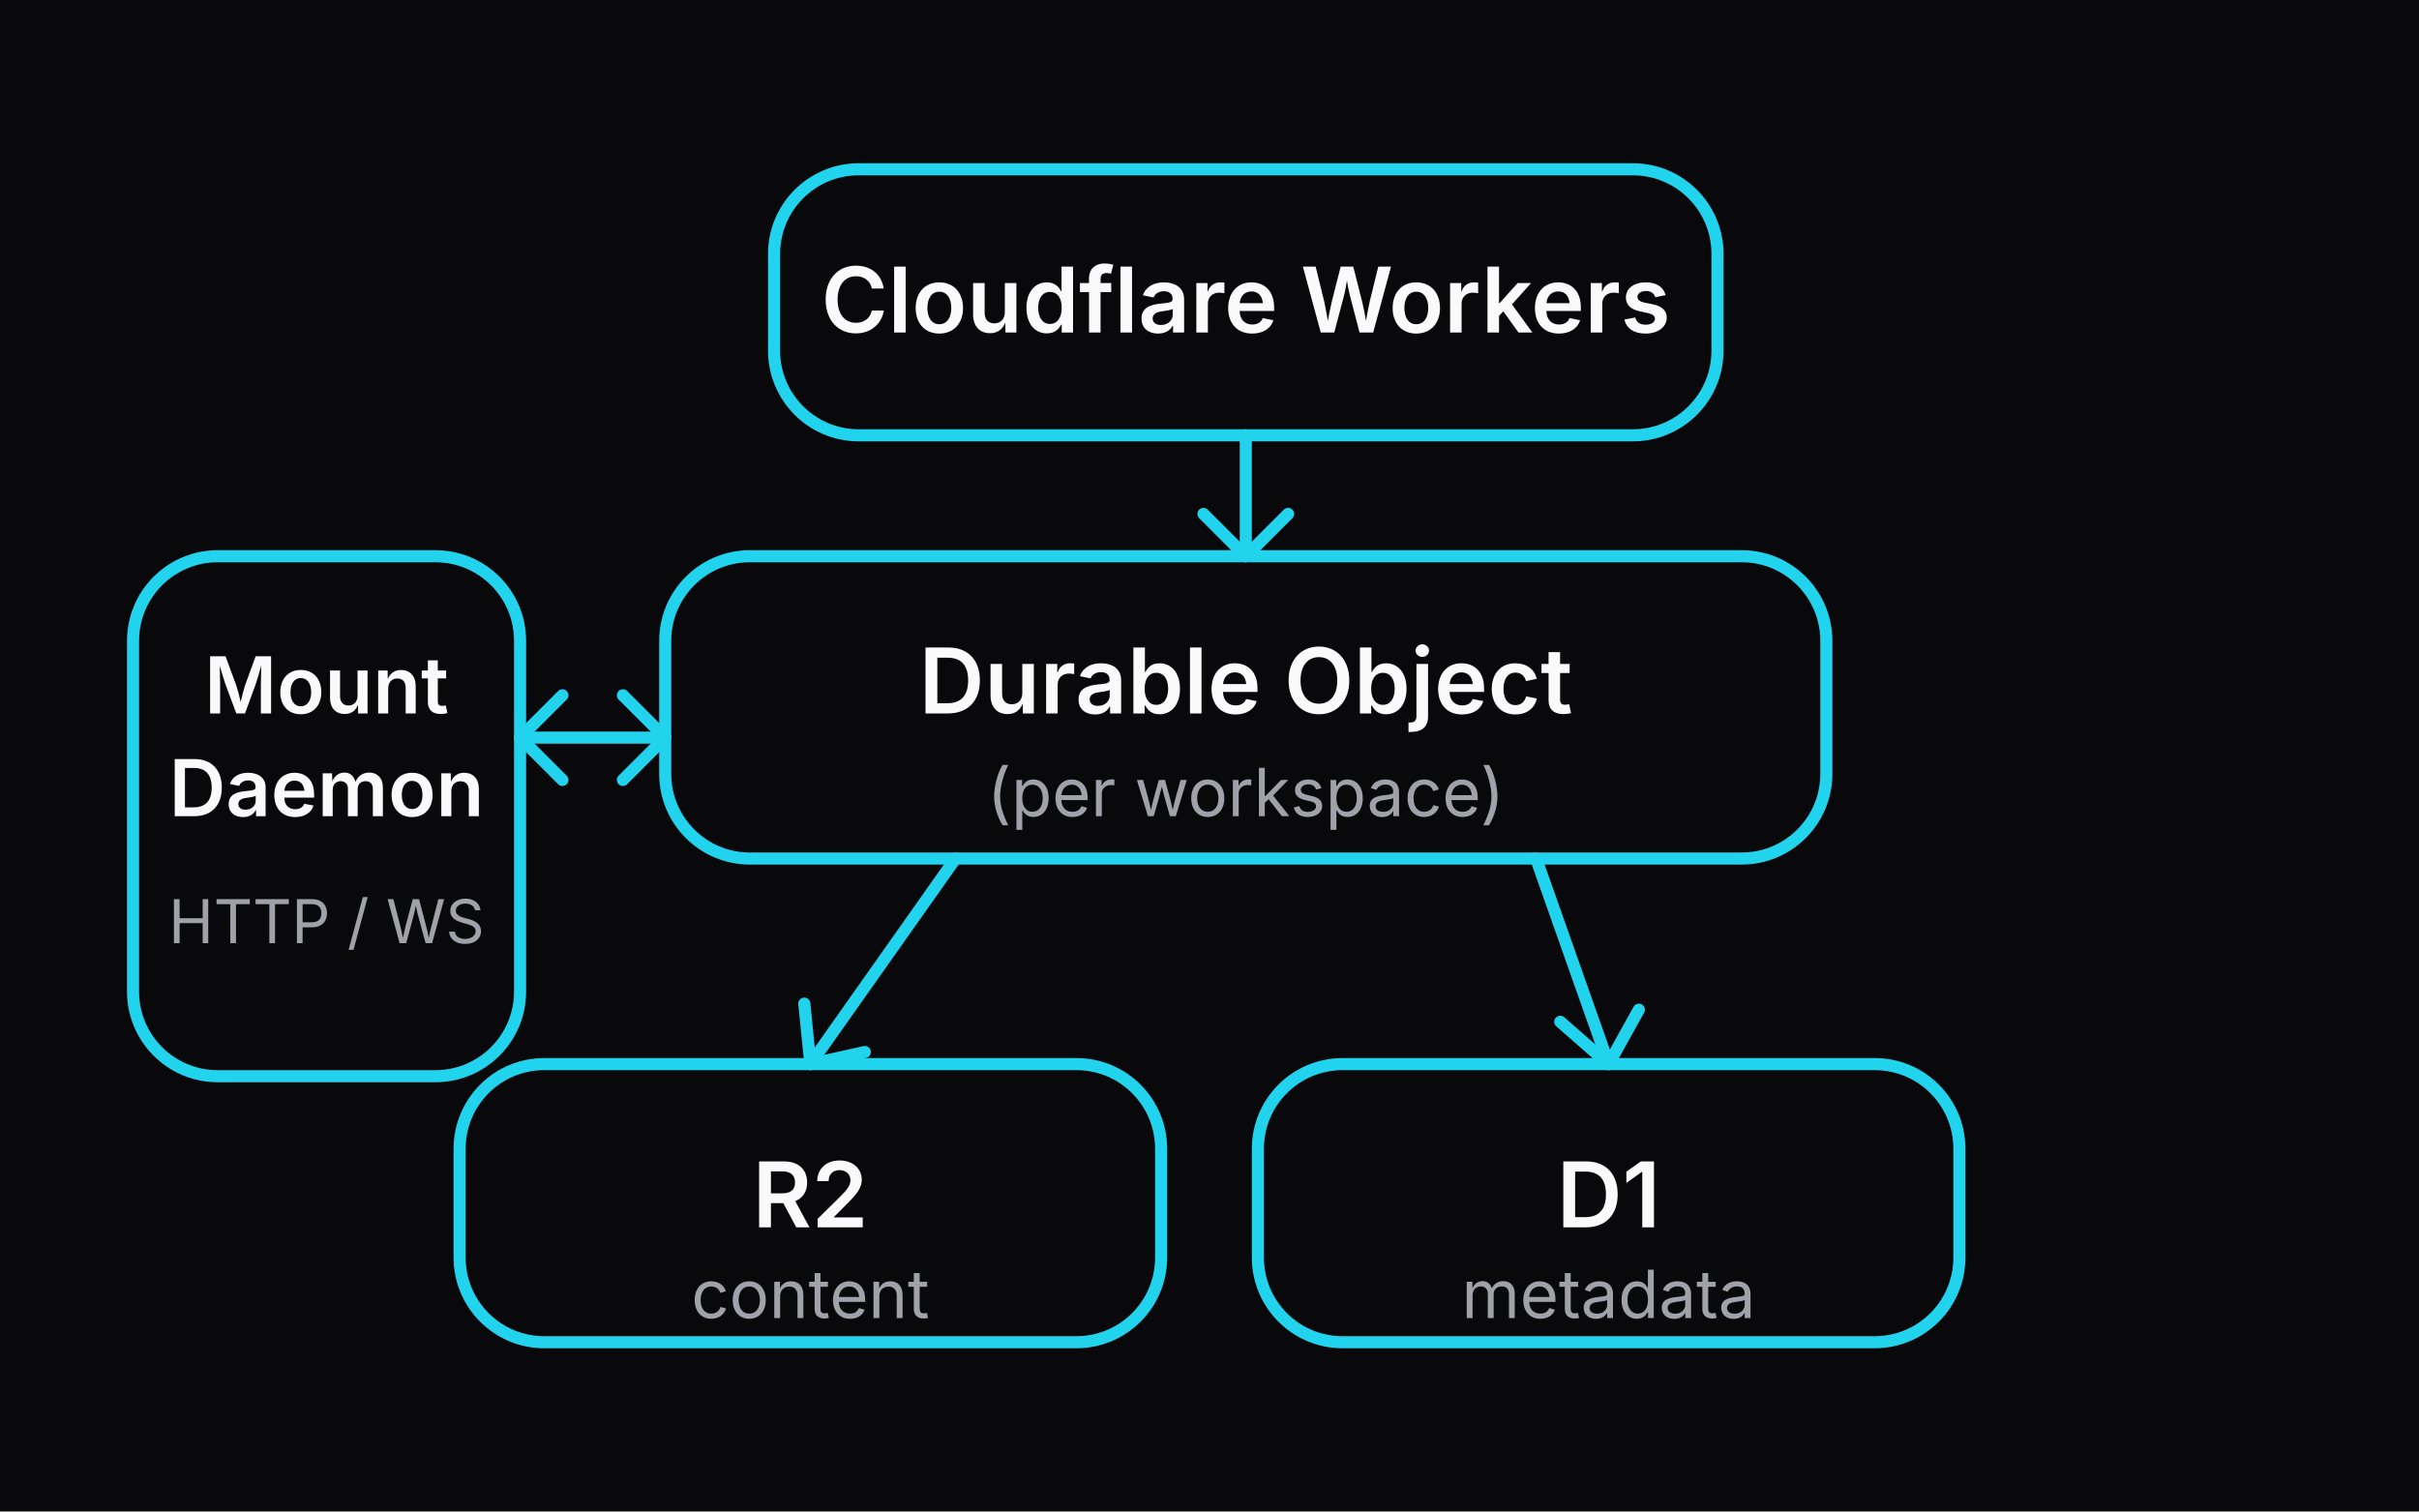
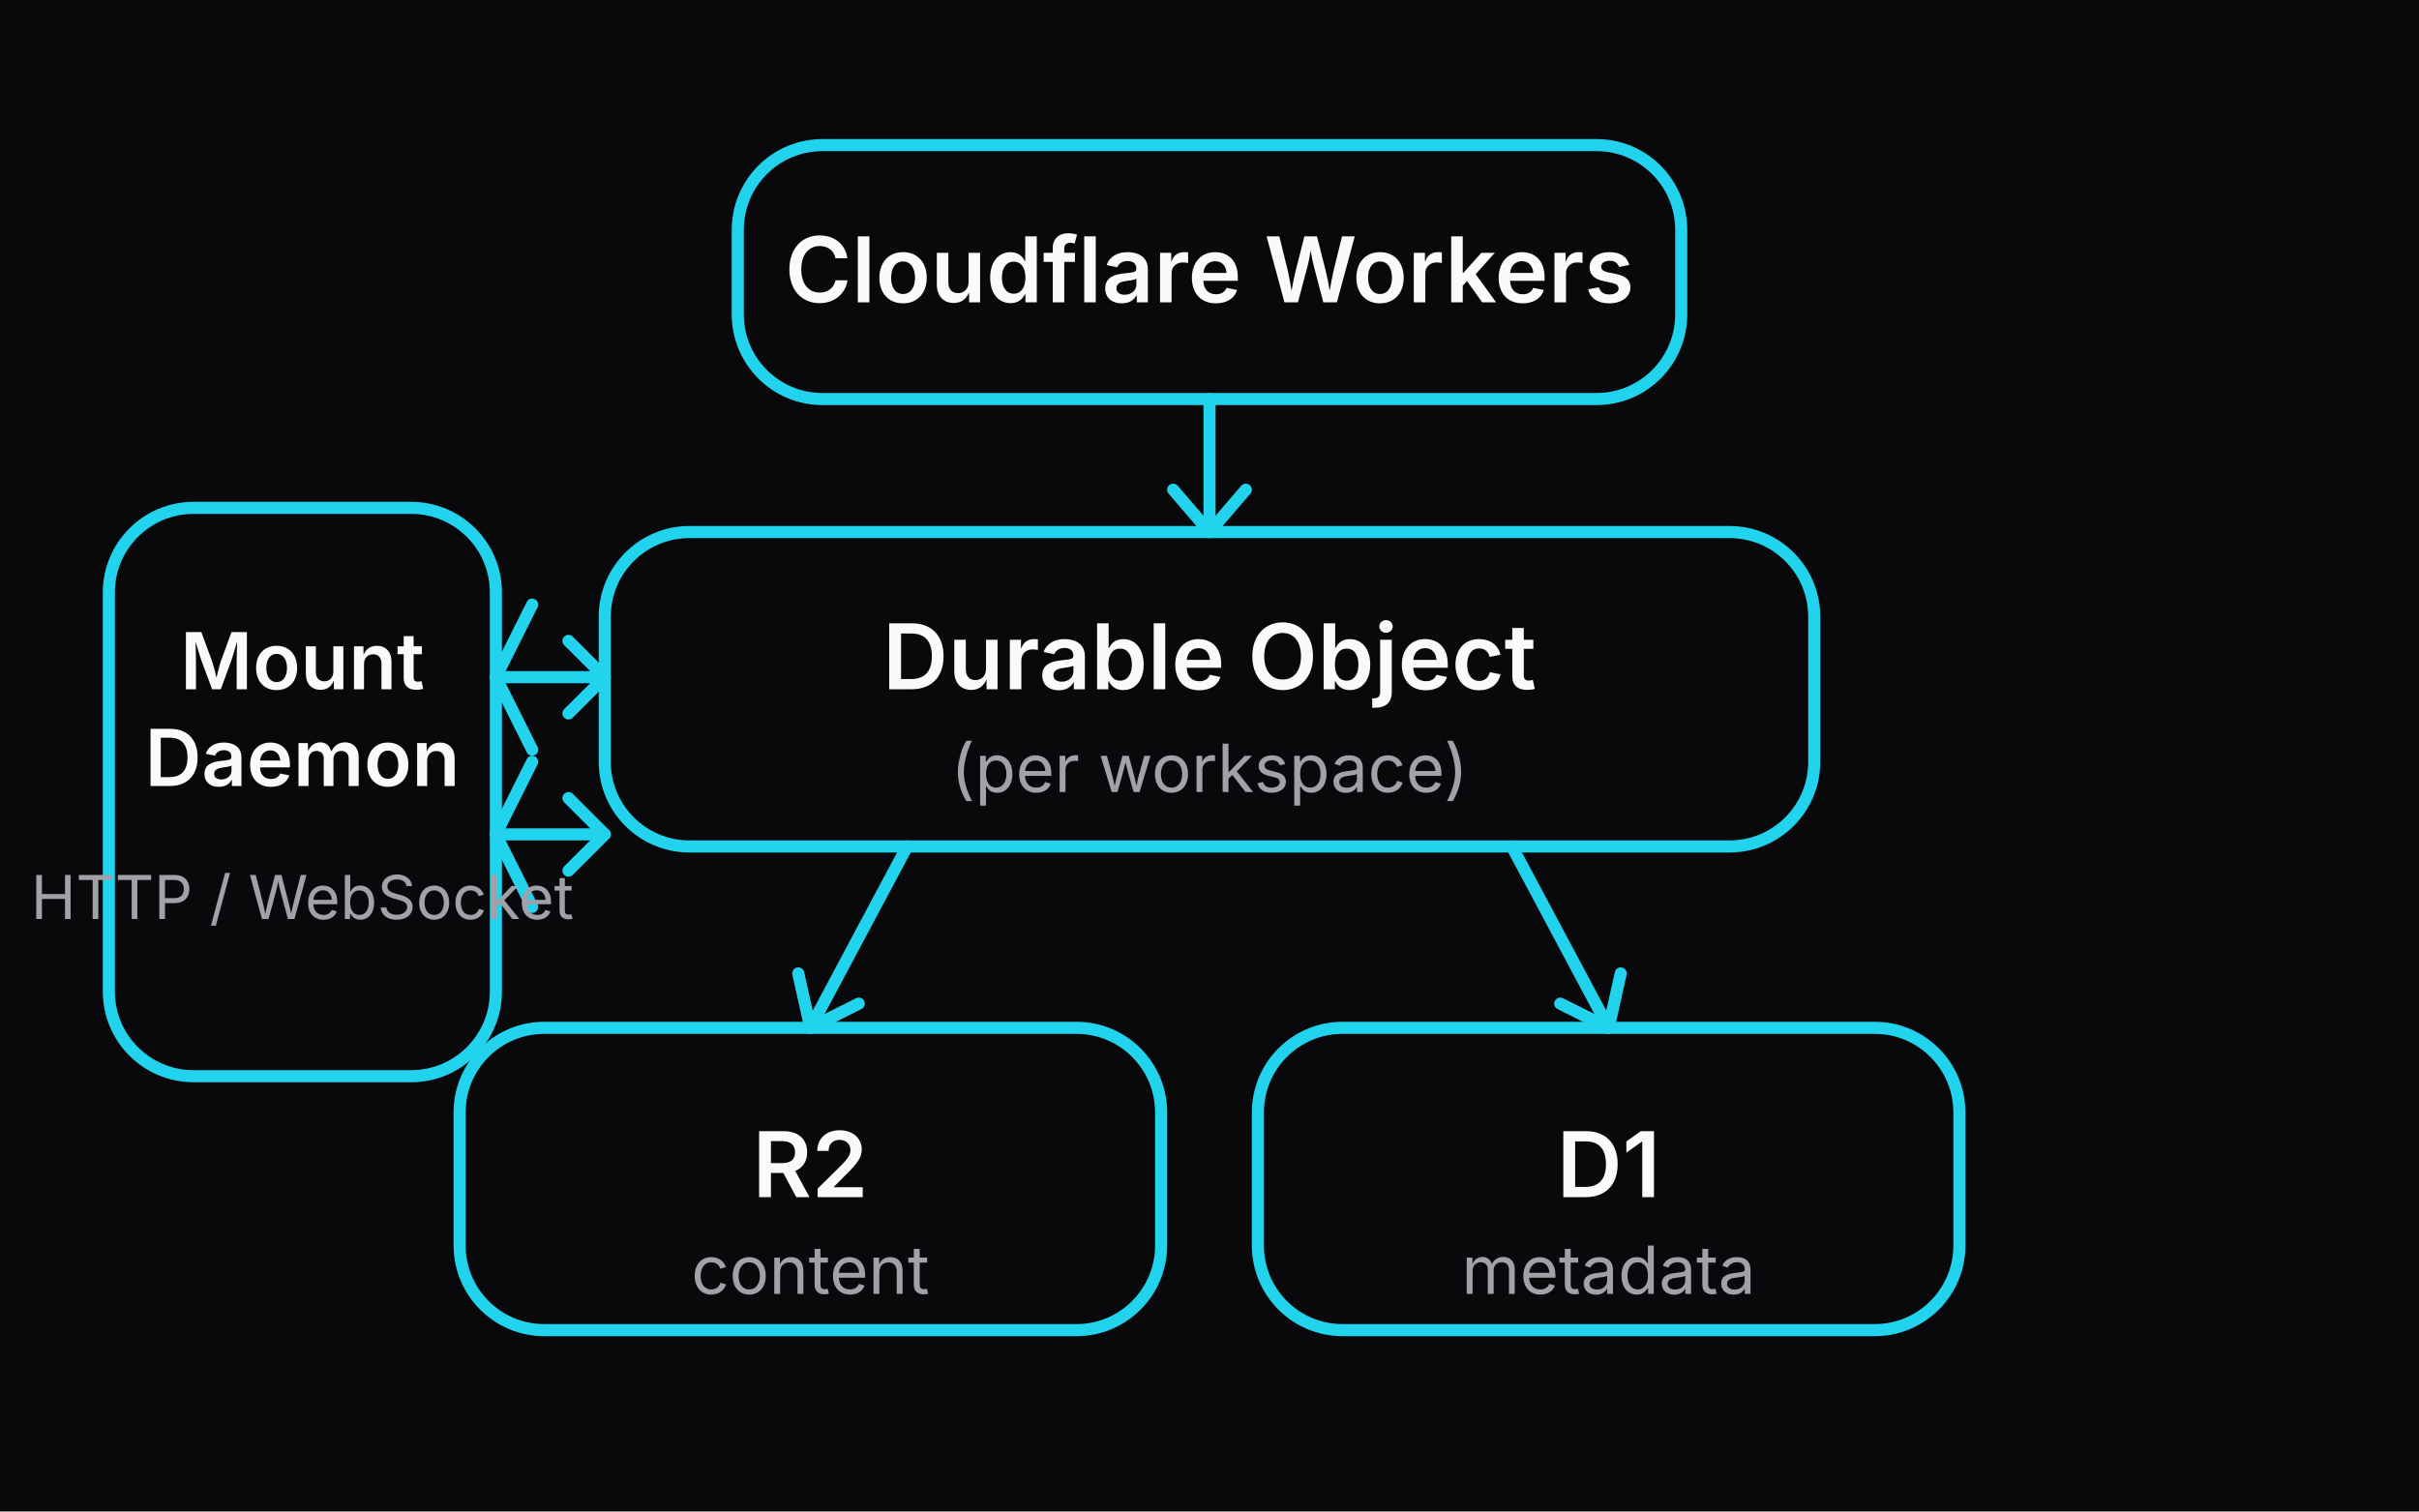
- <svg xmlns="http://www.w3.org/2000/svg" viewBox="0 0 400 250" width="400" height="250" role="img" aria-labelledby="title desc">
+ <svg xmlns="http://www.w3.org/2000/svg" width="400" height="250" viewBox="0 0 400 250" role="img" aria-labelledby="title desc">
  <rect width="400" height="250" fill="#09090b" />
  <g stroke="#22d3ee" stroke-width="2" fill="none" stroke-linecap="round" stroke-linejoin="round">
-     <rect x="128" y="28" width="156" height="44" rx="14" />
-     <rect x="110" y="92" width="192" height="50" rx="14" />
-     <rect x="76" y="176" width="116" height="46" rx="14" />
-     <rect x="208" y="176" width="116" height="46" rx="14" />
-     <rect x="22" y="92" width="64" height="86" rx="14" />
-     <line x1="206" y1="72" x2="206" y2="92" />
-     <path d="M199 85l7 7 7-7" />
-     <line x1="158" y1="142" x2="134" y2="176" />
-     <path d="M133 166l1 10 9-2" />
-     <line x1="254" y1="142" x2="266" y2="176" />
-     <path d="M258 169l8 7 5-9" />
-     <line x1="86" y1="122" x2="110" y2="122" />
-     <path d="M103 115l7 7-7 7" />
-     <path d="M93 115l-7 7 7 7" />
+     <rect x="122" y="24" width="156" height="42" rx="14" />
+     <rect x="100" y="88" width="200" height="52" rx="14" />
+     <rect x="76" y="170" width="116" height="50" rx="14" />
+     <rect x="208" y="170" width="116" height="50" rx="14" />
+     <rect x="18" y="84" width="64" height="94" rx="14" />
+     <line x1="200" y1="66" x2="200" y2="88" />
+     <path d="M194 81l6 7 6-7" />
+     <line x1="150" y1="140" x2="134" y2="170" />
+     <path d="M132 161l2 9 8-4" />
+     <line x1="250" y1="140" x2="266" y2="170" />
+     <path d="M258 166l8 4 2-9" />
+     <line x1="82" y1="112" x2="100" y2="112" />
+     <path d="M94 106l6 6-6 6" />
+     <path d="M88 100l-6 12 6 12" />
+     <line x1="82" y1="138" x2="100" y2="138" />
+     <path d="M94 132l6 6-6 6" />
+     <path d="M88 126l-6 12 6 12" />
  </g>
  <g fill="#fafafa" font-family="ui-sans-serif, system-ui, -apple-system, BlinkMacSystemFont, 'Segoe UI', sans-serif" text-anchor="middle">
-     <text x="206" y="55" font-size="15" font-weight="600">Cloudflare Workers</text>
-     <text x="206" y="118" font-size="15" font-weight="600">Durable Object</text>
-     <text x="206" y="135" font-size="11" fill="#a1a1aa">(per workspace)</text>
-     <text x="134" y="203" font-size="15" font-weight="600">R2</text>
-     <text x="134" y="218" font-size="11" fill="#a1a1aa">content</text>
-     <text x="266" y="203" font-size="15" font-weight="600">D1</text>
-     <text x="266" y="218" font-size="11" fill="#a1a1aa">metadata</text>
-     <text x="54" y="118" font-size="13" font-weight="600">Mount</text>
-     <text x="54" y="135" font-size="13" font-weight="600">Daemon</text>
-     <text x="54" y="156" font-size="10" fill="#a1a1aa">HTTP / WS</text>
+     <text x="200" y="50" font-size="15" font-weight="600">Cloudflare Workers</text>
+     <text x="200" y="114" font-size="15" font-weight="600">Durable Object</text>
+     <text x="200" y="131" font-size="11" fill="#a1a1aa">(per workspace)</text>
+     <text x="134" y="198" font-size="15" font-weight="600">R2</text>
+     <text x="134" y="214" font-size="11" fill="#a1a1aa">content</text>
+     <text x="266" y="198" font-size="15" font-weight="600">D1</text>
+     <text x="266" y="214" font-size="11" fill="#a1a1aa">metadata</text>
+     <text x="50" y="114" font-size="13" font-weight="600">Mount</text>
+     <text x="50" y="130" font-size="13" font-weight="600">Daemon</text>
+     <text x="50" y="152" font-size="10" fill="#a1a1aa">HTTP / WebSocket</text>
  </g>
</svg>
